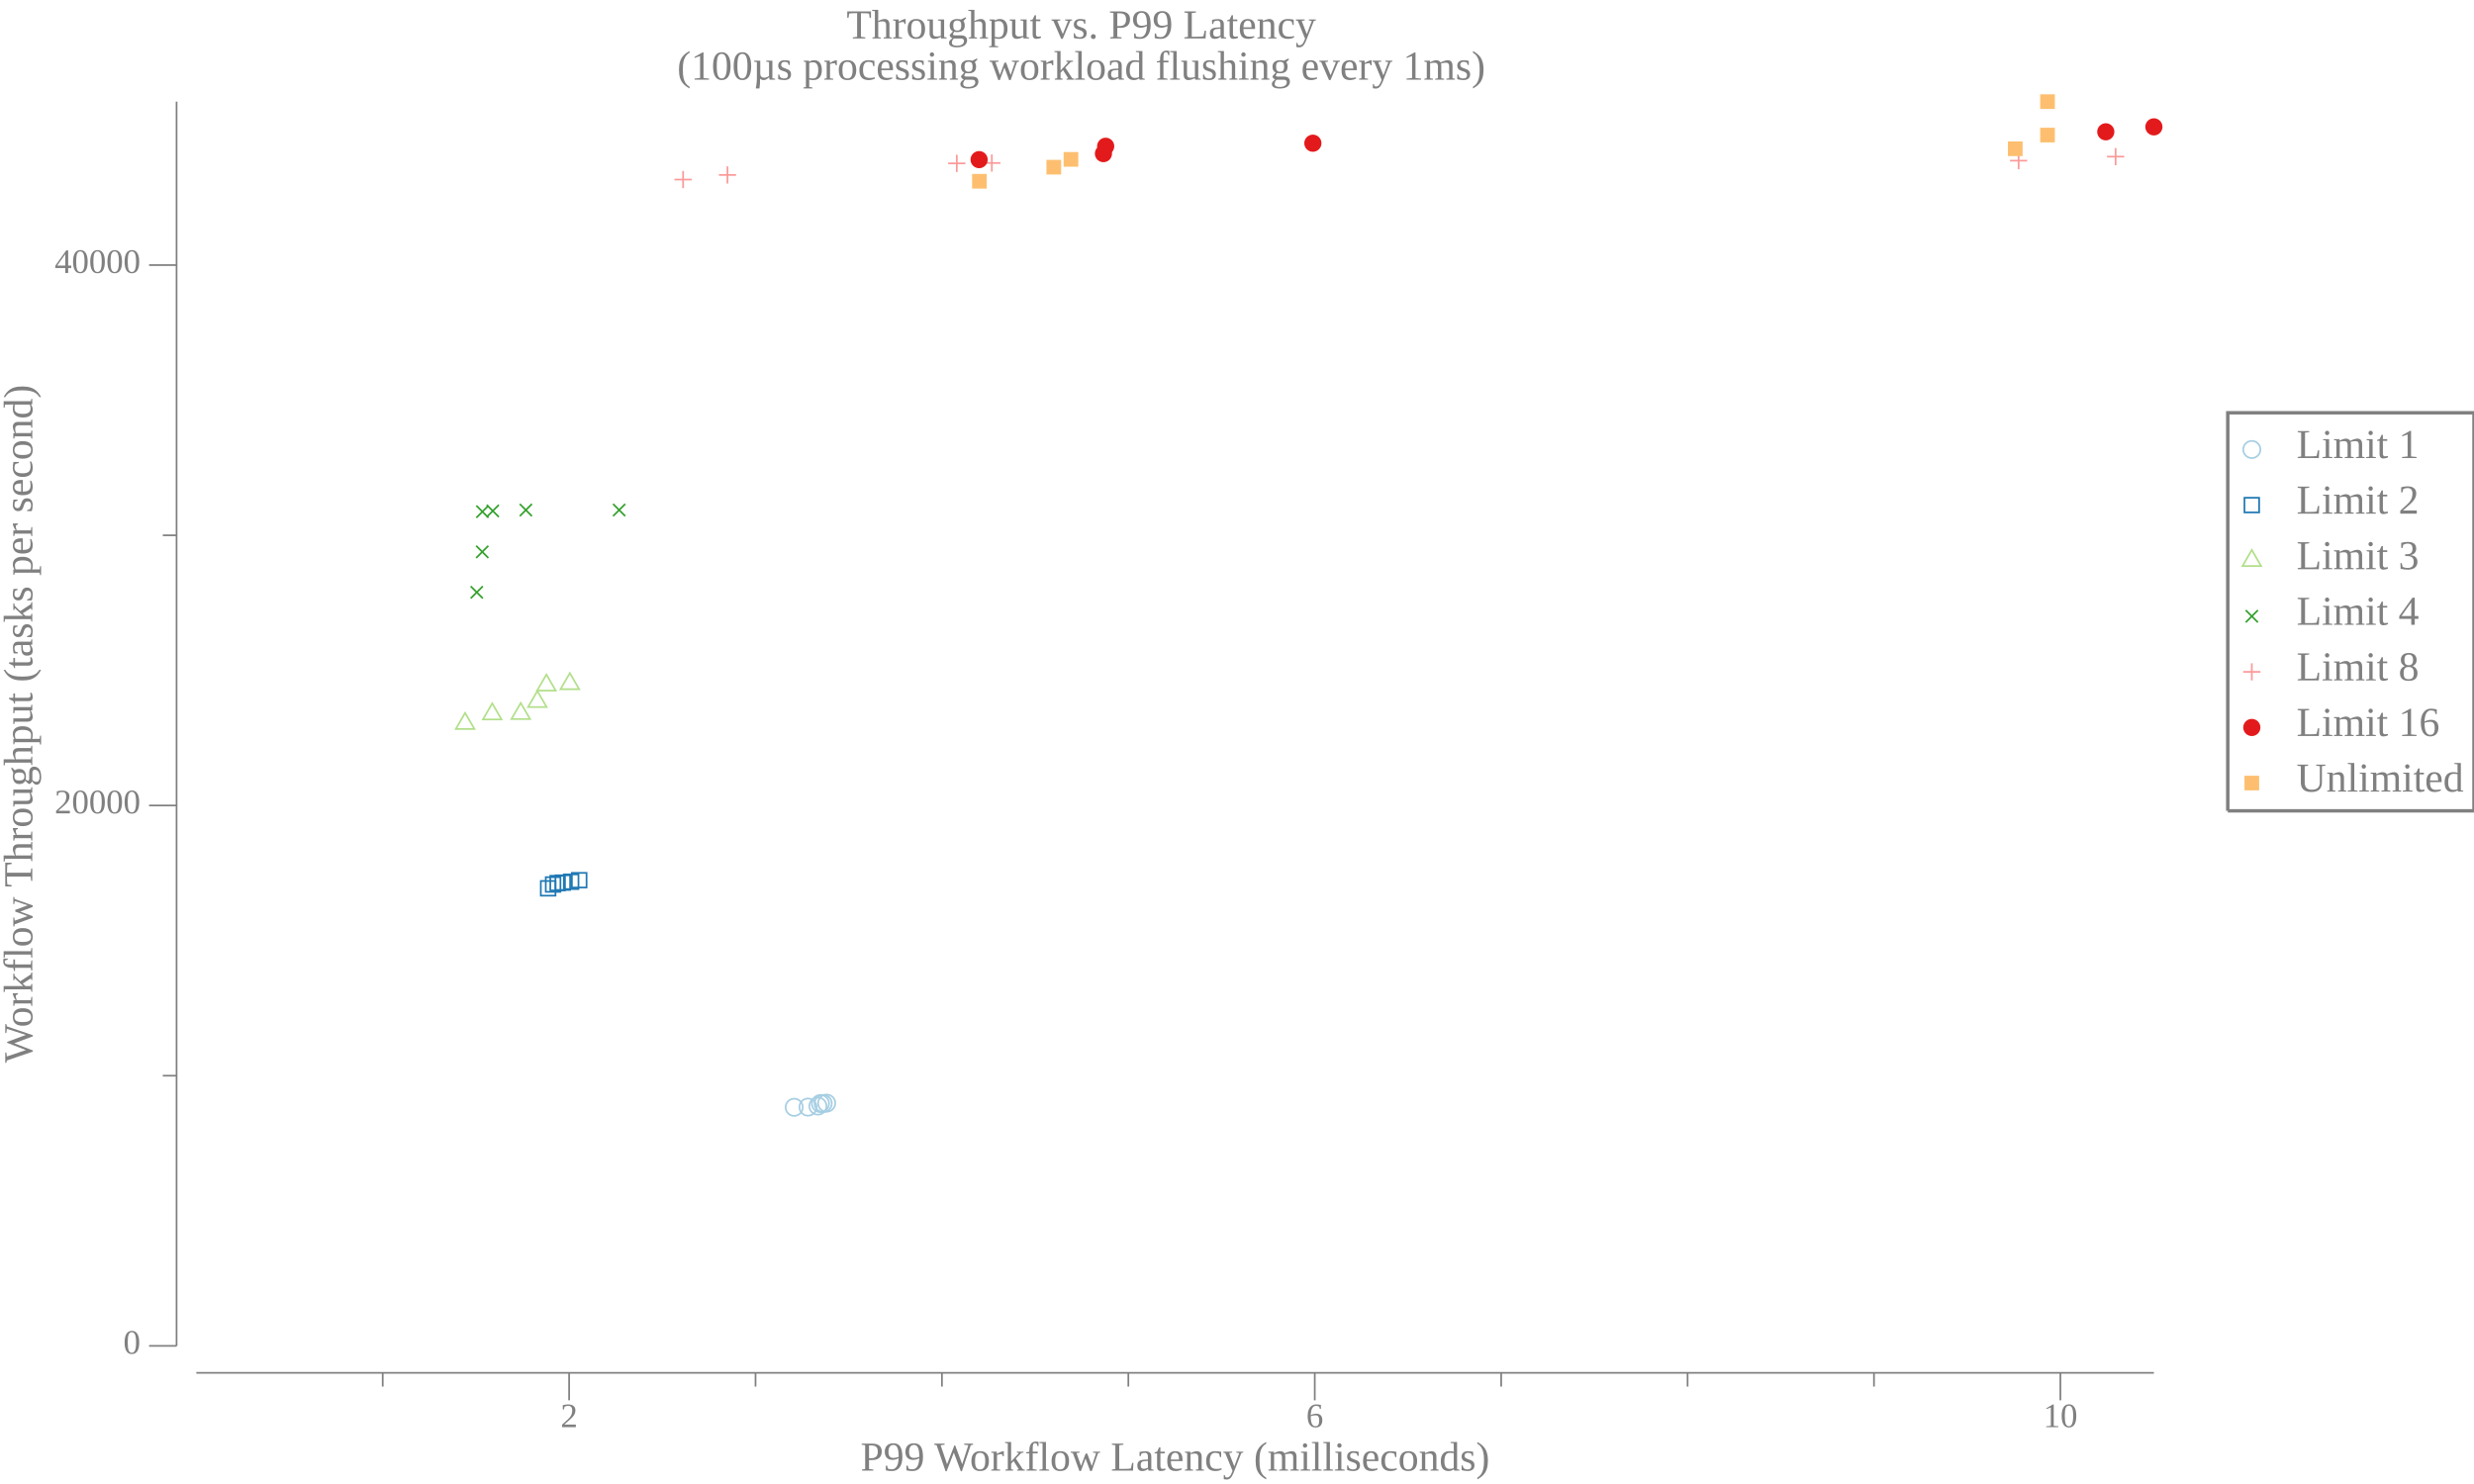
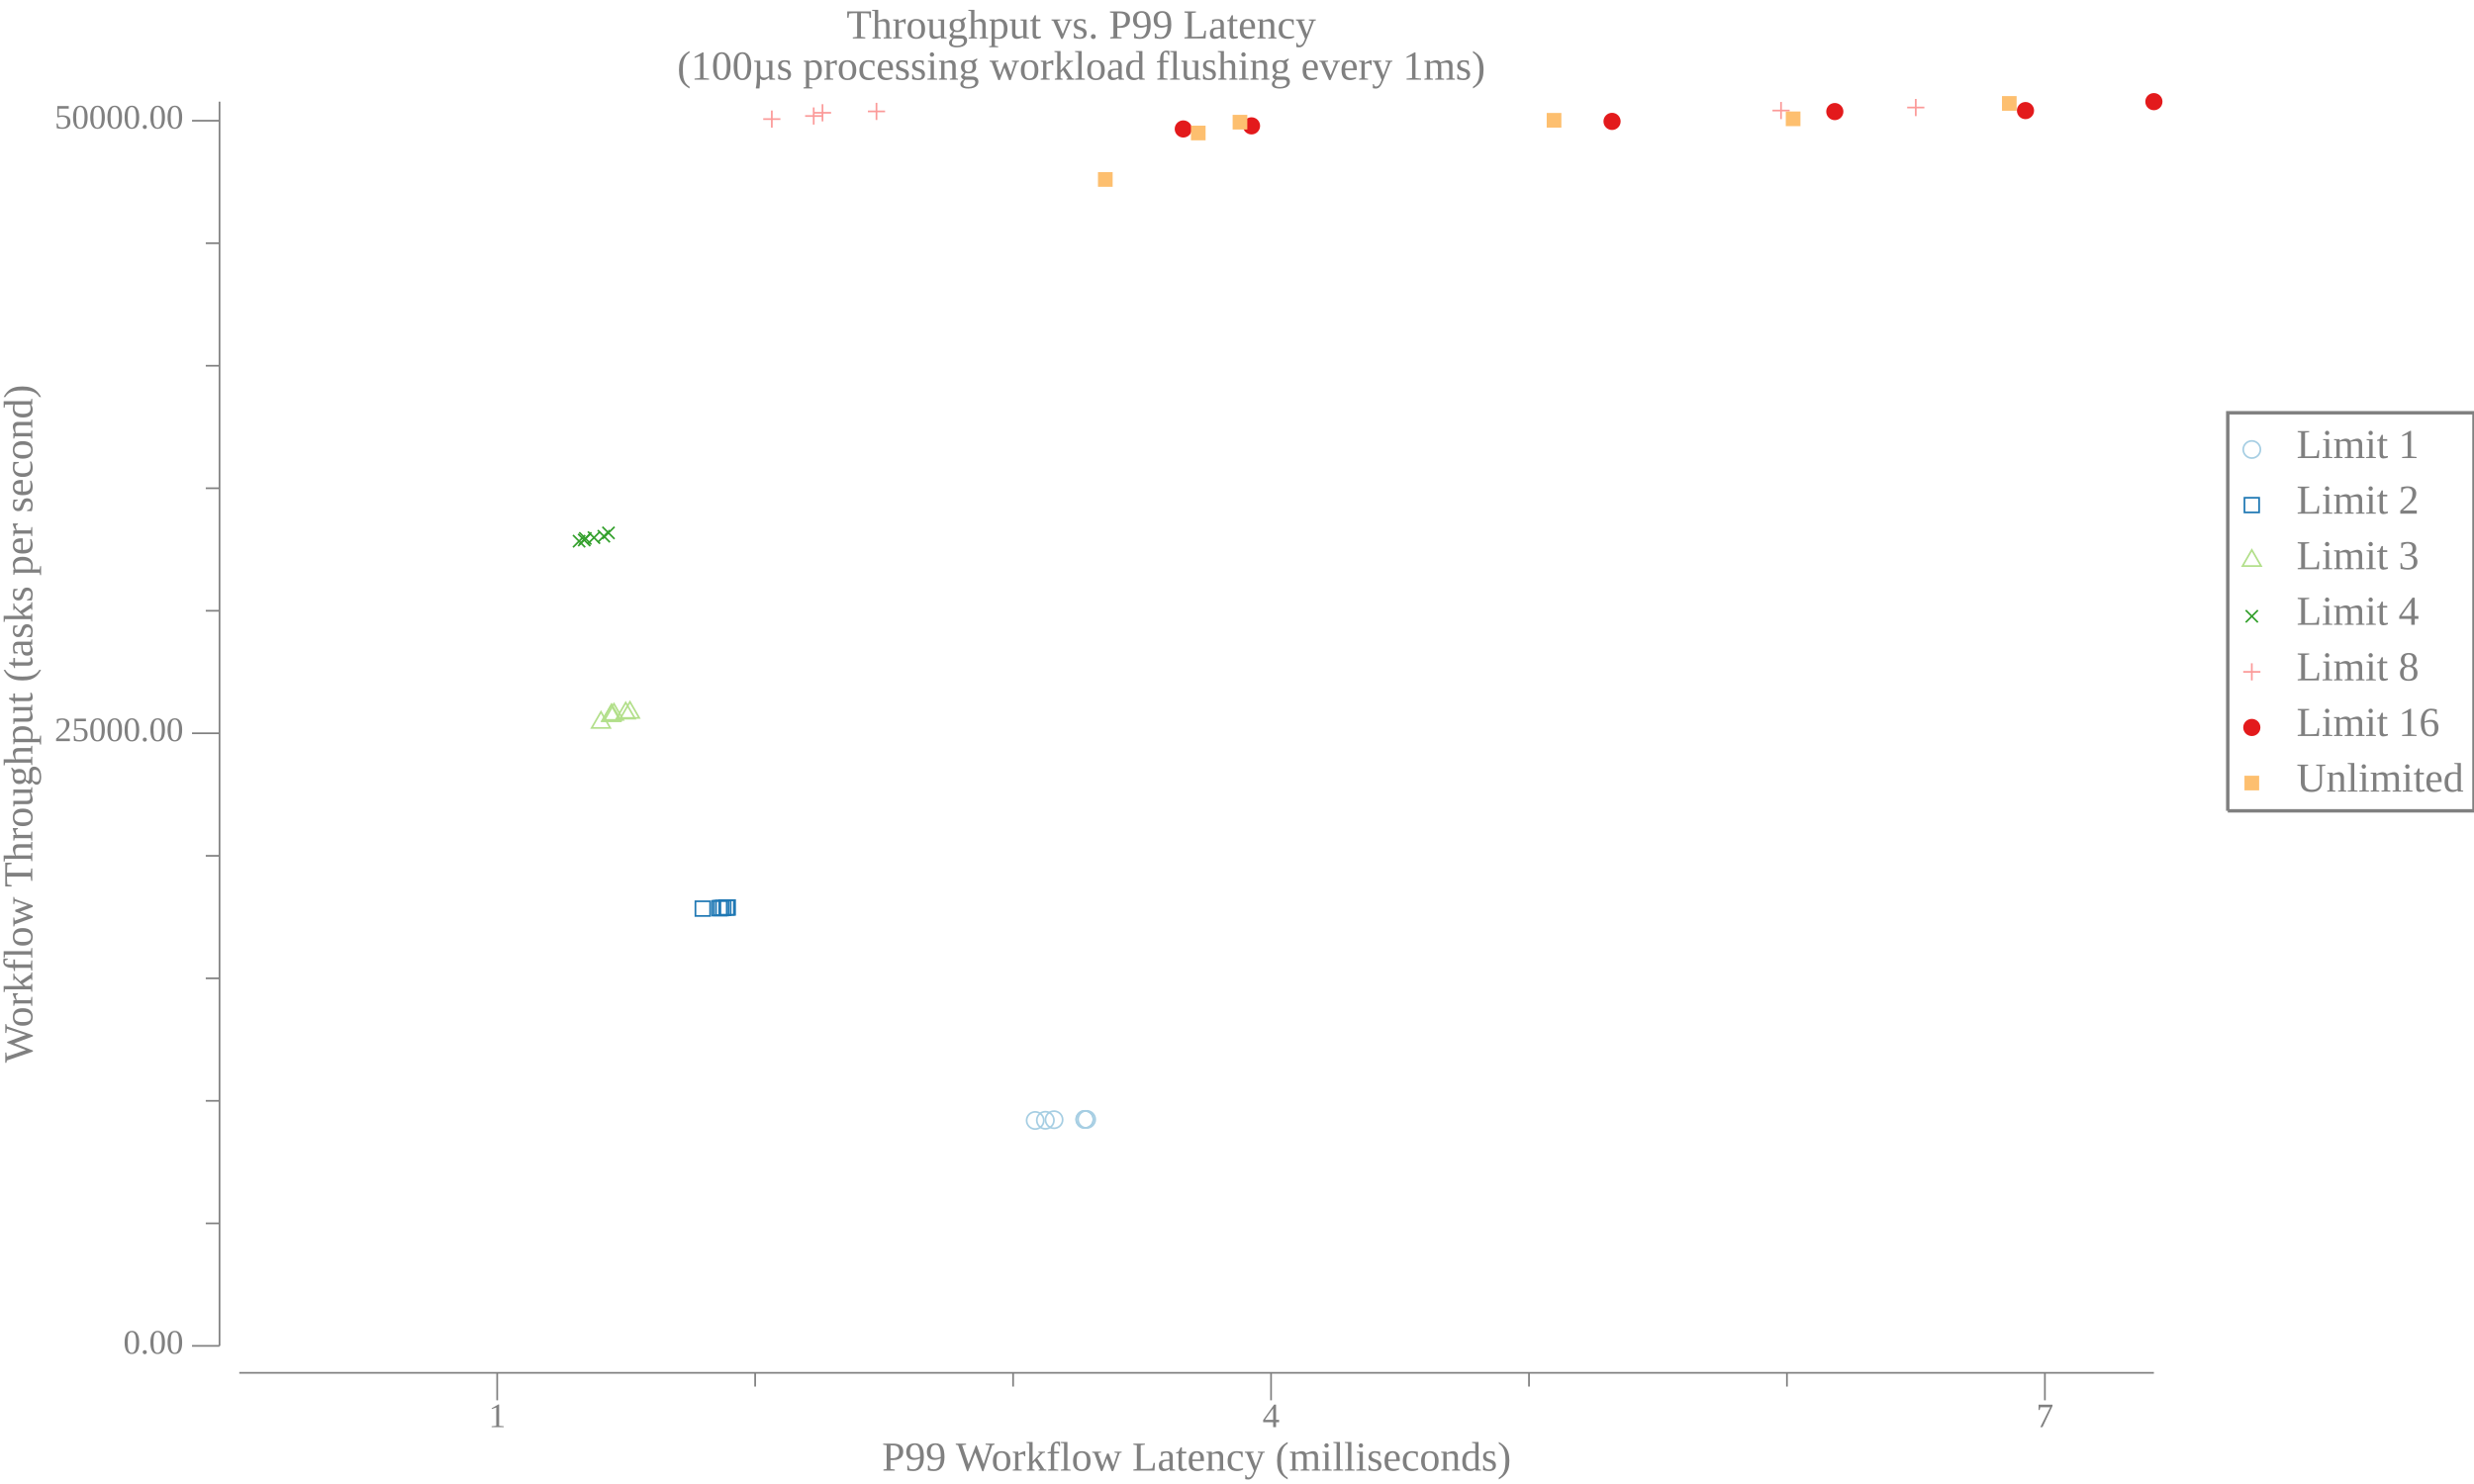
<svg xmlns="http://www.w3.org/2000/svg" width="720pt" height="432pt" viewBox="0 0 720 432">
  <g transform="scale(1, -1) translate(0, -432)">
    <path d="M657.84,301.15A2.5,2.5 0 1 1 652.84,301.15A2.5,2.5 0 1 1 657.84,301.15Z" style="fill:none;stroke:#A6CEE3;stroke-width:0.5" />
    <text x="668.34" y="-298.66" transform="scale(1, -1)" style="font-family:Liberation Serif;font-variant:normal;font-weight:normal;font-style:normal;font-size:12px;fill:#808080">Limit 1</text>
    <path d="M653.2,282.83L657.47,282.83L657.47,287.1L653.2,287.1Z" style="fill:none;stroke:#1F78B4;stroke-width:0.5" />
    <text x="668.34" y="-282.48" transform="scale(1, -1)" style="font-family:Liberation Serif;font-variant:normal;font-weight:normal;font-style:normal;font-size:12px;fill:#808080">Limit 2</text>
    <path d="M655.34,271.91L652.63,267.22L658.04,267.22Z" style="fill:none;stroke:#B2DF8A;stroke-width:0.5" />
    <text x="668.34" y="-266.3" transform="scale(1, -1)" style="font-family:Liberation Serif;font-variant:normal;font-weight:normal;font-style:normal;font-size:12px;fill:#808080">Limit 3</text>
    <path d="M653.57,250.83L657.11,254.37" style="fill:none;stroke:#33A02C;stroke-width:0.5" />
    <path d="M653.57,254.37L657.11,250.83" style="fill:none;stroke:#33A02C;stroke-width:0.5" />
    <text x="668.34" y="-250.11" transform="scale(1, -1)" style="font-family:Liberation Serif;font-variant:normal;font-weight:normal;font-style:normal;font-size:12px;fill:#808080">Limit 4</text>
    <path d="M655.34,238.92L655.34,233.92" style="fill:none;stroke:#FB9A99;stroke-width:0.5" />
    <path d="M652.84,236.42L657.84,236.42" style="fill:none;stroke:#FB9A99;stroke-width:0.5" />
    <text x="668.34" y="-233.93" transform="scale(1, -1)" style="font-family:Liberation Serif;font-variant:normal;font-weight:normal;font-style:normal;font-size:12px;fill:#808080">Limit 8</text>
    <path d="M657.84,220.23A2.5,2.5 0 1 1 652.84,220.23A2.5,2.5 0 1 1 657.84,220.23Z" style="fill:#E31A1C" />
    <text x="668.34" y="-217.75" transform="scale(1, -1)" style="font-family:Liberation Serif;font-variant:normal;font-weight:normal;font-style:normal;font-size:12px;fill:#808080">Limit 16</text>
    <path d="M653.2,201.92L657.47,201.92L657.47,206.18L653.2,206.18Z" style="fill:#FDBF6F" />
    <text x="668.34" y="-201.56" transform="scale(1, -1)" style="font-family:Liberation Serif;font-variant:normal;font-weight:normal;font-style:normal;font-size:12px;fill:#808080">Unlimited</text>
    <path d="M648.34,195.96L648.34,311.84L720,311.84L720,195.96L648.34,195.96" style="fill:none;stroke:#808080" />
    <path d="M0,0L629.34,0L629.34,432L0,432Z" style="fill:#-8000000000000000-8000000000000000-8000000000000000;fill-opacity:0" />
    <text x="246.35" y="-420.81" transform="scale(1, -1)" style="font-family:Liberation Serif;font-variant:normal;font-weight:normal;font-style:normal;font-size:12px;fill:#808080">Throughput vs. P99 Latency</text>
    <text x="197.07" y="-408.81" transform="scale(1, -1)" style="font-family:Liberation Serif;font-variant:normal;font-weight:normal;font-style:normal;font-size:12px;fill:#808080">(100µs processing workload flushing every 1ms)</text>
-     <text x="250.43" y="-3.902" transform="scale(1, -1)" style="font-family:Liberation Serif;font-variant:normal;font-weight:normal;font-style:normal;font-size:12px;fill:#808080">P99 Workflow Latency (milliseconds)</text>
-     <text x="163.13" y="-16.541" transform="scale(1, -1)" style="font-family:Liberation Serif;font-variant:normal;font-weight:normal;font-style:normal;font-size:10px;fill:#808080">2</text>
-     <text x="380.13" y="-16.541" transform="scale(1, -1)" style="font-family:Liberation Serif;font-variant:normal;font-weight:normal;font-style:normal;font-size:10px;fill:#808080">6</text>
-     <text x="594.63" y="-16.541" transform="scale(1, -1)" style="font-family:Liberation Serif;font-variant:normal;font-weight:normal;font-style:normal;font-size:10px;fill:#808080">10</text>
-     <path d="M165.63,24.363L165.63,32.363" style="fill:none;stroke:#808080;stroke-width:0.5" />
-     <path d="M382.63,24.363L382.63,32.363" style="fill:none;stroke:#808080;stroke-width:0.5" />
-     <path d="M599.63,24.363L599.63,32.363" style="fill:none;stroke:#808080;stroke-width:0.5" />
-     <path d="M111.38,28.363L111.38,32.363" style="fill:none;stroke:#808080;stroke-width:0.5" />
-     <path d="M219.88,28.363L219.88,32.363" style="fill:none;stroke:#808080;stroke-width:0.5" />
-     <path d="M274.13,28.363L274.13,32.363" style="fill:none;stroke:#808080;stroke-width:0.5" />
-     <path d="M328.38,28.363L328.38,32.363" style="fill:none;stroke:#808080;stroke-width:0.5" />
-     <path d="M436.88,28.363L436.88,32.363" style="fill:none;stroke:#808080;stroke-width:0.5" />
-     <path d="M491.13,28.363L491.13,32.363" style="fill:none;stroke:#808080;stroke-width:0.5" />
-     <path d="M545.38,28.363L545.38,32.363" style="fill:none;stroke:#808080;stroke-width:0.5" />
-     <path d="M57.135,32.363L626.84,32.363" style="fill:none;stroke:#808080;stroke-width:0.5" />
+     <text x="256.68" y="-3.902" transform="scale(1, -1)" style="font-family:Liberation Serif;font-variant:normal;font-weight:normal;font-style:normal;font-size:12px;fill:#808080">P99 Workflow Latency (milliseconds)</text>
+     <text x="142.2" y="-16.541" transform="scale(1, -1)" style="font-family:Liberation Serif;font-variant:normal;font-weight:normal;font-style:normal;font-size:10px;fill:#808080">1</text>
+     <text x="367.41" y="-16.541" transform="scale(1, -1)" style="font-family:Liberation Serif;font-variant:normal;font-weight:normal;font-style:normal;font-size:10px;fill:#808080">4</text>
+     <text x="592.62" y="-16.541" transform="scale(1, -1)" style="font-family:Liberation Serif;font-variant:normal;font-weight:normal;font-style:normal;font-size:10px;fill:#808080">7</text>
+     <path d="M144.7,24.363L144.7,32.363" style="fill:none;stroke:#808080;stroke-width:0.5" />
+     <path d="M369.91,24.363L369.91,32.363" style="fill:none;stroke:#808080;stroke-width:0.5" />
+     <path d="M595.12,24.363L595.12,32.363" style="fill:none;stroke:#808080;stroke-width:0.5" />
+     <path d="M219.77,28.363L219.77,32.363" style="fill:none;stroke:#808080;stroke-width:0.5" />
+     <path d="M294.84,28.363L294.84,32.363" style="fill:none;stroke:#808080;stroke-width:0.5" />
+     <path d="M444.98,28.363L444.98,32.363" style="fill:none;stroke:#808080;stroke-width:0.5" />
+     <path d="M520.05,28.363L520.05,32.363" style="fill:none;stroke:#808080;stroke-width:0.5" />
+     <path d="M69.635,32.363L626.84,32.363" style="fill:none;stroke:#808080;stroke-width:0.5" />
    <g transform="rotate(90)">
      <text x="122.59" y="9.387" transform="scale(1, -1)" style="font-family:Liberation Serif;font-variant:normal;font-weight:normal;font-style:normal;font-size:12px;fill:#808080">Workflow Throughput (tasks per second)</text>
    </g>
-     <text x="35.885" y="-37.924" transform="scale(1, -1)" style="font-family:Liberation Serif;font-variant:normal;font-weight:normal;font-style:normal;font-size:10px;fill:#808080">0</text>
-     <text x="15.885" y="-195.23" transform="scale(1, -1)" style="font-family:Liberation Serif;font-variant:normal;font-weight:normal;font-style:normal;font-size:10px;fill:#808080">20000</text>
-     <text x="15.885" y="-352.54" transform="scale(1, -1)" style="font-family:Liberation Serif;font-variant:normal;font-weight:normal;font-style:normal;font-size:10px;fill:#808080">40000</text>
-     <path d="M43.385,40.209L51.385,40.209" style="fill:none;stroke:#808080;stroke-width:0.5" />
-     <path d="M43.385,197.52L51.385,197.52" style="fill:none;stroke:#808080;stroke-width:0.5" />
-     <path d="M43.385,354.83L51.385,354.83" style="fill:none;stroke:#808080;stroke-width:0.5" />
-     <path d="M47.385,118.86L51.385,118.86" style="fill:none;stroke:#808080;stroke-width:0.5" />
-     <path d="M47.385,276.17L51.385,276.17" style="fill:none;stroke:#808080;stroke-width:0.5" />
-     <path d="M51.385,40.209L51.385,402.41" style="fill:none;stroke:#808080;stroke-width:0.5" />
-     <path d="M233.63,109.66A2.5,2.5 0 1 1 228.63,109.66A2.5,2.5 0 1 1 233.63,109.66Z" style="fill:none;stroke:#A6CEE3;stroke-width:0.5" />
-     <path d="M237.65,109.72A2.5,2.5 0 1 1 232.65,109.72A2.5,2.5 0 1 1 237.65,109.72Z" style="fill:none;stroke:#A6CEE3;stroke-width:0.5" />
-     <path d="M240.53,110.02A2.5,2.5 0 1 1 235.53,110.02A2.5,2.5 0 1 1 240.53,110.02Z" style="fill:none;stroke:#A6CEE3;stroke-width:0.5" />
-     <path d="M241.27,110.76A2.5,2.5 0 1 1 236.27,110.76A2.5,2.5 0 1 1 241.27,110.76Z" style="fill:none;stroke:#A6CEE3;stroke-width:0.5" />
-     <path d="M242.07,110.78A2.5,2.5 0 1 1 237.07,110.78A2.5,2.5 0 1 1 242.07,110.78Z" style="fill:none;stroke:#A6CEE3;stroke-width:0.5" />
-     <path d="M243.09,110.87A2.5,2.5 0 1 1 238.09,110.87A2.5,2.5 0 1 1 243.09,110.87Z" style="fill:none;stroke:#A6CEE3;stroke-width:0.5" />
-     <path d="M157.39,171.27L161.66,171.27L161.66,175.54L157.39,175.54Z" style="fill:none;stroke:#1F78B4;stroke-width:0.5" />
-     <path d="M158.83,172.38L163.1,172.38L163.1,176.65L158.83,176.65Z" style="fill:none;stroke:#1F78B4;stroke-width:0.5" />
-     <path d="M160.15,172.79L164.42,172.79L164.42,177.06L160.15,177.06Z" style="fill:none;stroke:#1F78B4;stroke-width:0.5" />
-     <path d="M161.65,172.93L165.92,172.93L165.92,177.2L161.65,177.2Z" style="fill:none;stroke:#1F78B4;stroke-width:0.5" />
-     <path d="M164.09,173.19L168.35,173.19L168.35,177.46L164.09,177.46Z" style="fill:none;stroke:#1F78B4;stroke-width:0.5" />
-     <path d="M166.43,173.64L170.7,173.64L170.7,177.9L166.43,177.9Z" style="fill:none;stroke:#1F78B4;stroke-width:0.5" />
-     <path d="M135.36,224.47L132.66,219.79L138.07,219.79Z" style="fill:none;stroke:#B2DF8A;stroke-width:0.5" />
-     <path d="M143.25,227.25L140.55,222.56L145.96,222.56Z" style="fill:none;stroke:#B2DF8A;stroke-width:0.5" />
-     <path d="M151.55,227.37L148.84,222.68L154.26,222.68Z" style="fill:none;stroke:#B2DF8A;stroke-width:0.5" />
-     <path d="M156.39,230.85L153.68,226.17L159.09,226.17Z" style="fill:none;stroke:#B2DF8A;stroke-width:0.5" />
-     <path d="M159.02,235.64L156.31,230.96L161.73,230.96Z" style="fill:none;stroke:#B2DF8A;stroke-width:0.5" />
-     <path d="M165.84,236.06L163.13,231.37L168.55,231.37Z" style="fill:none;stroke:#B2DF8A;stroke-width:0.5" />
-     <path d="M136.98,257.81L140.52,261.34" style="fill:none;stroke:#33A02C;stroke-width:0.5" />
-     <path d="M136.98,261.34L140.52,257.81" style="fill:none;stroke:#33A02C;stroke-width:0.5" />
-     <path d="M138.58,269.58L142.12,273.12" style="fill:none;stroke:#33A02C;stroke-width:0.5" />
-     <path d="M138.58,273.12L142.12,269.58" style="fill:none;stroke:#33A02C;stroke-width:0.5" />
-     <path d="M138.63,281.28L142.16,284.81" style="fill:none;stroke:#33A02C;stroke-width:0.5" />
-     <path d="M138.63,284.81L142.16,281.28" style="fill:none;stroke:#33A02C;stroke-width:0.5" />
-     <path d="M141.64,281.5L145.18,285.03" style="fill:none;stroke:#33A02C;stroke-width:0.5" />
-     <path d="M141.64,285.03L145.18,281.5" style="fill:none;stroke:#33A02C;stroke-width:0.5" />
-     <path d="M151.27,281.75L154.8,285.29" style="fill:none;stroke:#33A02C;stroke-width:0.5" />
-     <path d="M151.27,285.29L154.8,281.75" style="fill:none;stroke:#33A02C;stroke-width:0.5" />
-     <path d="M178.42,281.76L181.96,285.29" style="fill:none;stroke:#33A02C;stroke-width:0.5" />
-     <path d="M178.42,285.29L181.96,281.76" style="fill:none;stroke:#33A02C;stroke-width:0.5" />
-     <path d="M198.8,382.23L198.8,377.23" style="fill:none;stroke:#FB9A99;stroke-width:0.5" />
-     <path d="M196.3,379.73L201.3,379.73" style="fill:none;stroke:#FB9A99;stroke-width:0.5" />
-     <path d="M211.72,383.57L211.72,378.57" style="fill:none;stroke:#FB9A99;stroke-width:0.5" />
-     <path d="M209.22,381.07L214.22,381.07" style="fill:none;stroke:#FB9A99;stroke-width:0.5" />
-     <path d="M278.45,386.94L278.45,381.94" style="fill:none;stroke:#FB9A99;stroke-width:0.5" />
-     <path d="M275.95,384.44L280.95,384.44" style="fill:none;stroke:#FB9A99;stroke-width:0.5" />
-     <path d="M288.65,387.05L288.65,382.05" style="fill:none;stroke:#FB9A99;stroke-width:0.5" />
-     <path d="M286.15,384.55L291.15,384.55" style="fill:none;stroke:#FB9A99;stroke-width:0.5" />
-     <path d="M587.47,387.73L587.47,382.73" style="fill:none;stroke:#FB9A99;stroke-width:0.5" />
-     <path d="M584.97,385.23L589.97,385.23" style="fill:none;stroke:#FB9A99;stroke-width:0.5" />
-     <path d="M615.7,388.9L615.7,383.9" style="fill:none;stroke:#FB9A99;stroke-width:0.5" />
-     <path d="M613.2,386.4L618.2,386.4" style="fill:none;stroke:#FB9A99;stroke-width:0.5" />
-     <path d="M287.45,385.53A2.5,2.5 0 1 1 282.45,385.53A2.5,2.5 0 1 1 287.45,385.53Z" style="fill:#E31A1C" />
-     <path d="M323.63,387.28A2.5,2.5 0 1 1 318.63,387.28A2.5,2.5 0 1 1 323.63,387.28Z" style="fill:#E31A1C" />
-     <path d="M324.28,389.42A2.5,2.5 0 1 1 319.28,389.42A2.5,2.5 0 1 1 324.28,389.42Z" style="fill:#E31A1C" />
-     <path d="M384.58,390.31A2.5,2.5 0 1 1 379.58,390.31A2.5,2.5 0 1 1 384.58,390.31Z" style="fill:#E31A1C" />
-     <path d="M615.34,393.63A2.5,2.5 0 1 1 610.34,393.63A2.5,2.5 0 1 1 615.34,393.63Z" style="fill:#E31A1C" />
-     <path d="M629.34,395.07A2.5,2.5 0 1 1 624.34,395.07A2.5,2.5 0 1 1 629.34,395.07Z" style="fill:#E31A1C" />
-     <path d="M282.9,377.1L287.17,377.1L287.17,381.37L282.9,381.37Z" style="fill:#FDBF6F" />
-     <path d="M304.55,381.2L308.82,381.2L308.82,385.46L304.55,385.46Z" style="fill:#FDBF6F" />
-     <path d="M309.54,383.47L313.81,383.47L313.81,387.74L309.54,387.74Z" style="fill:#FDBF6F" />
-     <path d="M584.36,386.56L588.63,386.56L588.63,390.83L584.36,390.83Z" style="fill:#FDBF6F" />
-     <path d="M593.75,390.55L598.02,390.55L598.02,394.82L593.75,394.82Z" style="fill:#FDBF6F" />
-     <path d="M593.75,400.28L598.02,400.28L598.02,404.55L593.75,404.55Z" style="fill:#FDBF6F" />
+     <text x="35.885" y="-37.924" transform="scale(1, -1)" style="font-family:Liberation Serif;font-variant:normal;font-weight:normal;font-style:normal;font-size:10px;fill:#808080">0.00</text>
+     <text x="15.885" y="-216.25" transform="scale(1, -1)" style="font-family:Liberation Serif;font-variant:normal;font-weight:normal;font-style:normal;font-size:10px;fill:#808080">25000.00</text>
+     <text x="15.885" y="-394.58" transform="scale(1, -1)" style="font-family:Liberation Serif;font-variant:normal;font-weight:normal;font-style:normal;font-size:10px;fill:#808080">50000.00</text>
+     <path d="M55.885,40.209L63.885,40.209" style="fill:none;stroke:#808080;stroke-width:0.5" />
+     <path d="M55.885,218.54L63.885,218.54" style="fill:none;stroke:#808080;stroke-width:0.5" />
+     <path d="M55.885,396.86L63.885,396.86" style="fill:none;stroke:#808080;stroke-width:0.5" />
+     <path d="M59.885,75.874L63.885,75.874" style="fill:none;stroke:#808080;stroke-width:0.5" />
+     <path d="M59.885,111.54L63.885,111.54" style="fill:none;stroke:#808080;stroke-width:0.5" />
+     <path d="M59.885,147.21L63.885,147.21" style="fill:none;stroke:#808080;stroke-width:0.5" />
+     <path d="M59.885,182.87L63.885,182.87" style="fill:none;stroke:#808080;stroke-width:0.5" />
+     <path d="M59.885,254.2L63.885,254.2" style="fill:none;stroke:#808080;stroke-width:0.5" />
+     <path d="M59.885,289.87L63.885,289.87" style="fill:none;stroke:#808080;stroke-width:0.5" />
+     <path d="M59.885,325.53L63.885,325.53" style="fill:none;stroke:#808080;stroke-width:0.5" />
+     <path d="M59.885,361.2L63.885,361.2" style="fill:none;stroke:#808080;stroke-width:0.5" />
+     <path d="M63.885,40.209L63.885,402.41" style="fill:none;stroke:#808080;stroke-width:0.5" />
+     <path d="M303.77,105.83A2.5,2.5 0 1 1 298.77,105.83A2.5,2.5 0 1 1 303.77,105.83Z" style="fill:none;stroke:#A6CEE3;stroke-width:0.5" />
+     <path d="M306.73,105.89A2.5,2.5 0 1 1 301.73,105.89A2.5,2.5 0 1 1 306.73,105.89Z" style="fill:none;stroke:#A6CEE3;stroke-width:0.5" />
+     <path d="M309.26,106.05A2.5,2.5 0 1 1 304.26,106.05A2.5,2.5 0 1 1 309.26,106.05Z" style="fill:none;stroke:#A6CEE3;stroke-width:0.5" />
+     <path d="M318.19,106.13A2.5,2.5 0 1 1 313.19,106.13A2.5,2.5 0 1 1 318.19,106.13Z" style="fill:none;stroke:#A6CEE3;stroke-width:0.5" />
+     <path d="M318.22,106.13A2.5,2.5 0 1 1 313.22,106.13A2.5,2.5 0 1 1 318.22,106.13Z" style="fill:none;stroke:#A6CEE3;stroke-width:0.5" />
+     <path d="M318.75,106.14A2.5,2.5 0 1 1 313.75,106.14A2.5,2.5 0 1 1 318.75,106.14Z" style="fill:none;stroke:#A6CEE3;stroke-width:0.5" />
+     <path d="M202.39,165.36L206.66,165.36L206.66,169.63L202.39,169.63Z" style="fill:none;stroke:#1F78B4;stroke-width:0.5" />
+     <path d="M207.23,165.48L211.5,165.48L211.5,169.75L207.23,169.75Z" style="fill:none;stroke:#1F78B4;stroke-width:0.5" />
+     <path d="M207.74,165.52L212.01,165.52L212.01,169.79L207.74,169.79Z" style="fill:none;stroke:#1F78B4;stroke-width:0.5" />
+     <path d="M208.37,165.56L212.63,165.56L212.63,169.83L208.37,169.83Z" style="fill:none;stroke:#1F78B4;stroke-width:0.5" />
+     <path d="M209.31,165.68L213.58,165.68L213.58,169.95L209.31,169.95Z" style="fill:none;stroke:#1F78B4;stroke-width:0.5" />
+     <path d="M209.66,165.69L213.93,165.69L213.93,169.96L209.66,169.96Z" style="fill:none;stroke:#1F78B4;stroke-width:0.5" />
+     <path d="M174.9,224.78L172.19,220.09L177.6,220.09Z" style="fill:none;stroke:#B2DF8A;stroke-width:0.5" />
+     <path d="M177.89,226.7L175.18,222.02L180.59,222.02Z" style="fill:none;stroke:#B2DF8A;stroke-width:0.5" />
+     <path d="M177.99,226.97L175.29,222.28L180.7,222.28Z" style="fill:none;stroke:#B2DF8A;stroke-width:0.5" />
+     <path d="M178.68,227.13L175.97,222.44L181.38,222.44Z" style="fill:none;stroke:#B2DF8A;stroke-width:0.5" />
+     <path d="M182.1,227.49L179.4,222.8L184.81,222.8Z" style="fill:none;stroke:#B2DF8A;stroke-width:0.5" />
+     <path d="M183.33,227.7L180.63,223.01L186.04,223.01Z" style="fill:none;stroke:#B2DF8A;stroke-width:0.5" />
+     <path d="M166.76,272.69L170.3,276.23" style="fill:none;stroke:#33A02C;stroke-width:0.5" />
+     <path d="M166.76,276.23L170.3,272.69" style="fill:none;stroke:#33A02C;stroke-width:0.5" />
+     <path d="M168.26,273.03L171.79,276.57" style="fill:none;stroke:#33A02C;stroke-width:0.5" />
+     <path d="M168.26,276.57L171.79,273.03" style="fill:none;stroke:#33A02C;stroke-width:0.5" />
+     <path d="M168.57,273.5L172.11,277.04" style="fill:none;stroke:#33A02C;stroke-width:0.5" />
+     <path d="M168.57,277.04L172.11,273.5" style="fill:none;stroke:#33A02C;stroke-width:0.5" />
+     <path d="M171.1,273.73L174.63,277.26" style="fill:none;stroke:#33A02C;stroke-width:0.5" />
+     <path d="M171.1,277.26L174.63,273.73" style="fill:none;stroke:#33A02C;stroke-width:0.5" />
+     <path d="M173.97,274.14L177.5,277.67" style="fill:none;stroke:#33A02C;stroke-width:0.5" />
+     <path d="M173.97,277.67L177.5,274.14" style="fill:none;stroke:#33A02C;stroke-width:0.5" />
+     <path d="M175.31,275.11L178.85,278.64" style="fill:none;stroke:#33A02C;stroke-width:0.5" />
+     <path d="M175.31,278.64L178.85,275.11" style="fill:none;stroke:#33A02C;stroke-width:0.5" />
+     <path d="M224.62,399.83L224.62,394.83" style="fill:none;stroke:#FB9A99;stroke-width:0.5" />
+     <path d="M222.12,397.33L227.12,397.33" style="fill:none;stroke:#FB9A99;stroke-width:0.5" />
+     <path d="M236.81,400.73L236.81,395.73" style="fill:none;stroke:#FB9A99;stroke-width:0.5" />
+     <path d="M234.31,398.23L239.31,398.23" style="fill:none;stroke:#FB9A99;stroke-width:0.5" />
+     <path d="M239.37,401.67L239.37,396.67" style="fill:none;stroke:#FB9A99;stroke-width:0.5" />
+     <path d="M236.87,399.17L241.87,399.17" style="fill:none;stroke:#FB9A99;stroke-width:0.5" />
+     <path d="M255.08,402.07L255.08,397.07" style="fill:none;stroke:#FB9A99;stroke-width:0.5" />
+     <path d="M252.58,399.57L257.58,399.57" style="fill:none;stroke:#FB9A99;stroke-width:0.5" />
+     <path d="M518.33,402.32L518.33,397.32" style="fill:none;stroke:#FB9A99;stroke-width:0.5" />
+     <path d="M515.83,399.82L520.83,399.82" style="fill:none;stroke:#FB9A99;stroke-width:0.5" />
+     <path d="M557.54,403.2L557.54,398.2" style="fill:none;stroke:#FB9A99;stroke-width:0.5" />
+     <path d="M555.04,400.7L560.04,400.7" style="fill:none;stroke:#FB9A99;stroke-width:0.5" />
+     <path d="M346.87,394.46A2.5,2.5 0 1 1 341.87,394.46A2.5,2.5 0 1 1 346.87,394.46Z" style="fill:#E31A1C" />
+     <path d="M366.72,395.36A2.5,2.5 0 1 1 361.72,395.36A2.5,2.5 0 1 1 366.72,395.36Z" style="fill:#E31A1C" />
+     <path d="M471.65,396.66A2.5,2.5 0 1 1 466.65,396.66A2.5,2.5 0 1 1 471.65,396.66Z" style="fill:#E31A1C" />
+     <path d="M536.48,399.52A2.5,2.5 0 1 1 531.48,399.52A2.5,2.5 0 1 1 536.48,399.52Z" style="fill:#E31A1C" />
+     <path d="M591.97,399.81A2.5,2.5 0 1 1 586.97,399.81A2.5,2.5 0 1 1 591.97,399.81Z" style="fill:#E31A1C" />
+     <path d="M629.34,402.41A2.5,2.5 0 1 1 624.34,402.41A2.5,2.5 0 1 1 629.34,402.41Z" style="fill:#E31A1C" />
+     <path d="M319.54,377.62L323.81,377.62L323.81,381.89L319.54,381.89Z" style="fill:#FDBF6F" />
+     <path d="M346.6,391.15L350.86,391.15L350.86,395.42L346.6,395.42Z" style="fill:#FDBF6F" />
+     <path d="M358.73,394.3L363,394.3L363,398.57L358.73,398.57Z" style="fill:#FDBF6F" />
+     <path d="M450.13,394.85L454.4,394.85L454.4,399.12L450.13,399.12Z" style="fill:#FDBF6F" />
+     <path d="M519.71,395.28L523.98,395.28L523.98,399.55L519.71,399.55Z" style="fill:#FDBF6F" />
+     <path d="M582.63,399.76L586.89,399.76L586.89,404.03L582.63,404.03Z" style="fill:#FDBF6F" />
  </g>
</svg>
